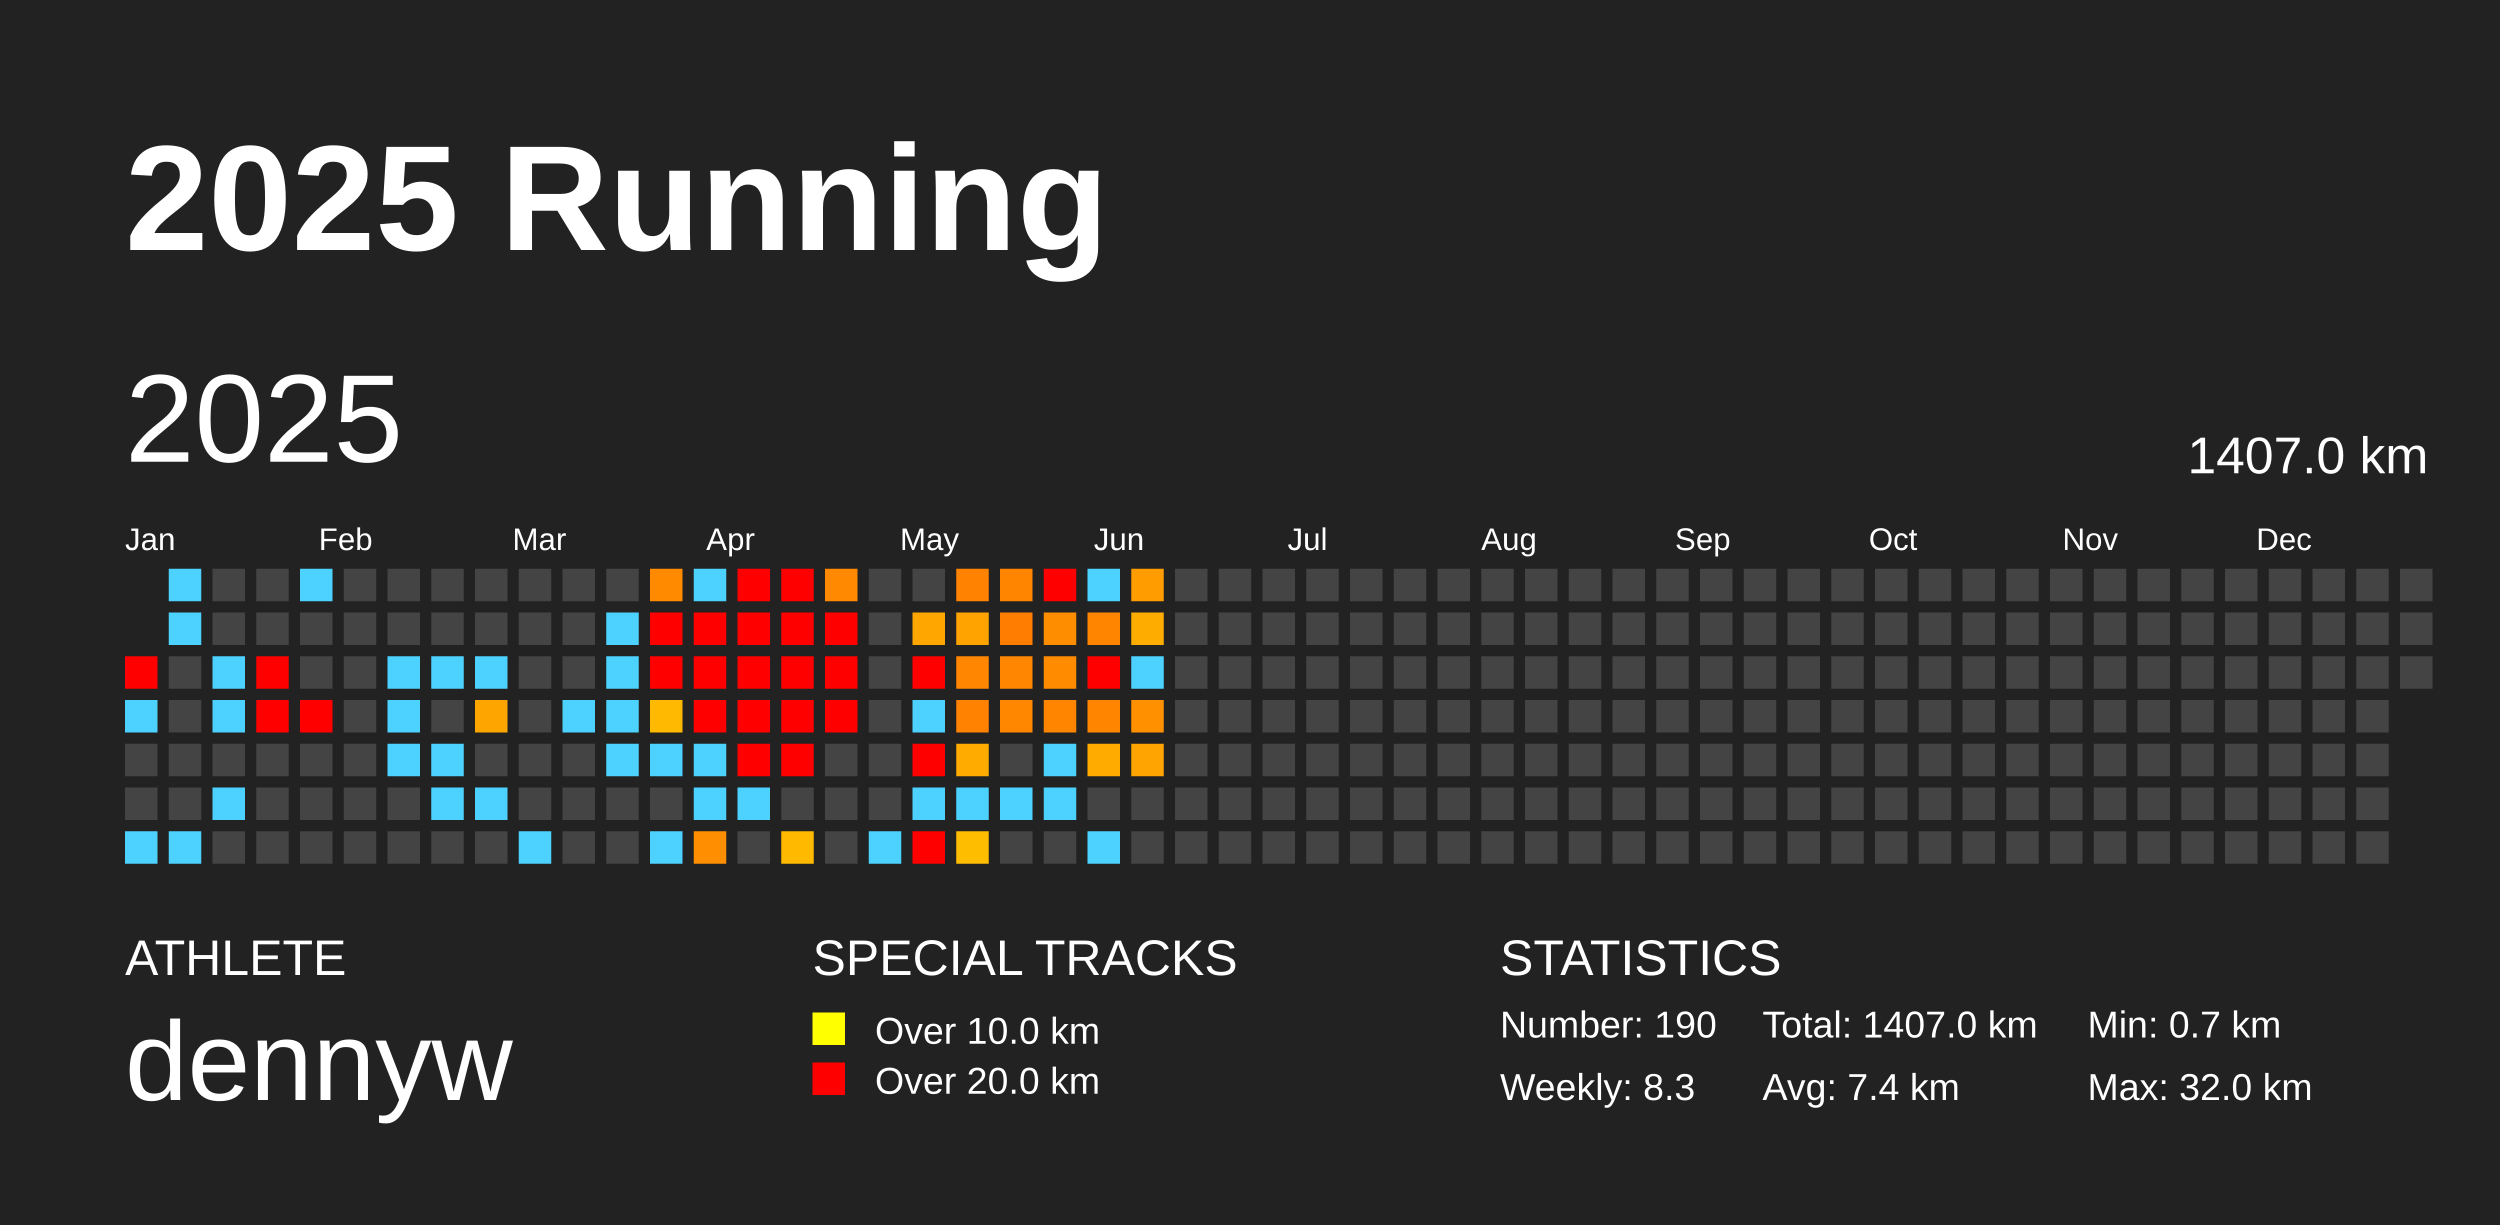
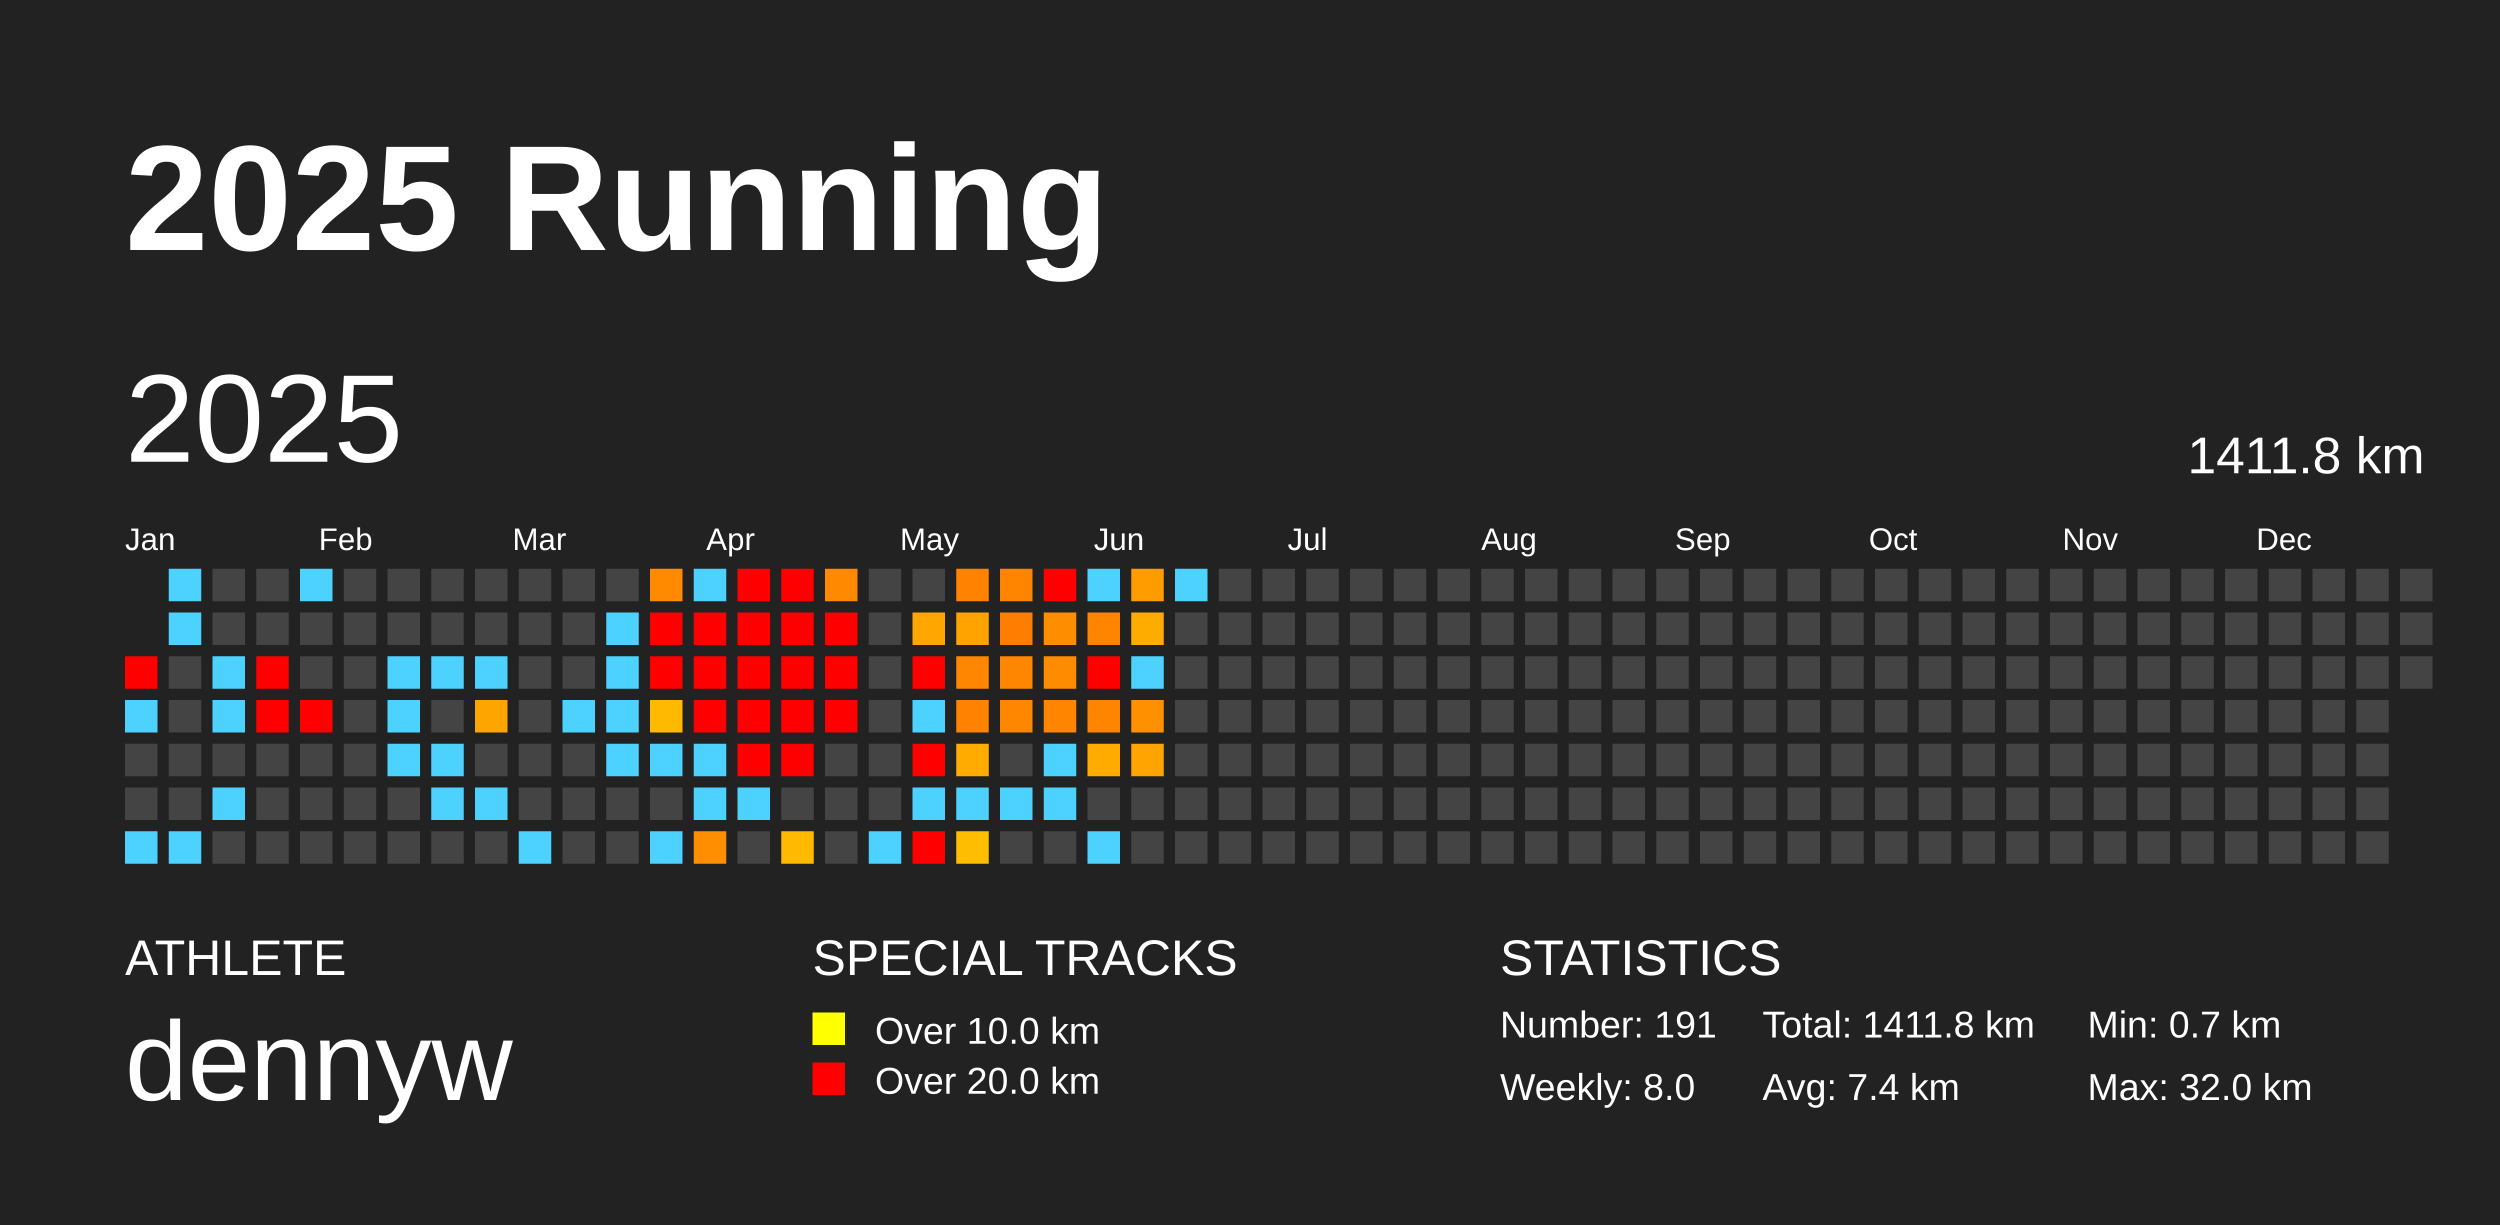
<svg xmlns="http://www.w3.org/2000/svg" baseProfile="full" height="98mm" version="1.1" viewBox="0,0,200,98" width="200mm">
  <defs />
  <rect fill="#222222" height="98" width="200" x="0" y="0" />
  <text fill="#FFFFFF" style="font-size:12px; font-family:Arial; font-weight:bold;" x="10" y="20">2025 Running</text>
  <text fill="#FFFFFF" style="font-size:4px; font-family:Arial" x="10" y="78">ATHLETE</text>
  <text fill="#FFFFFF" style="font-size:9px; font-family:Arial" x="10" y="88">dennyw</text>
  <text fill="#FFFFFF" style="font-size:4px; font-family:Arial" x="65" y="78">SPECIAL TRACKS</text>
  <rect fill="yellow" height="2.6" width="2.6" x="65" y="81" />
  <text fill="#FFFFFF" style="font-size:3px; font-family:Arial" x="70" y="83.5">Over 10.0 km</text>
  <rect fill="red" height="2.6" width="2.6" x="65" y="85" />
  <text fill="#FFFFFF" style="font-size:3px; font-family:Arial" x="70" y="87.5">Over 20.0 km</text>
  <text fill="#FFFFFF" style="font-size:4px; font-family:Arial" x="120" y="78">STATISTICS</text>
-   <text fill="#FFFFFF" style="font-size:3px; font-family:Arial" x="120" y="83">Number: 190</text>
-   <text fill="#FFFFFF" style="font-size:3px; font-family:Arial" x="120" y="88">Weekly: 8.3</text>
-   <text fill="#FFFFFF" style="font-size:3px; font-family:Arial" x="141" y="83">Total: 1407.0 km</text>
+   <text fill="#FFFFFF" style="font-size:3px; font-family:Arial" x="120" y="83">Number: 191</text>
+   <text fill="#FFFFFF" style="font-size:3px; font-family:Arial" x="120" y="88">Weekly: 8.0</text>
+   <text fill="#FFFFFF" style="font-size:3px; font-family:Arial" x="141" y="83">Total: 1411.8 km</text>
  <text fill="#FFFFFF" style="font-size:3px; font-family:Arial" x="141" y="88">Avg: 7.4 km</text>
  <text fill="#FFFFFF" style="font-size:3px; font-family:Arial" x="167" y="83">Min: 0.7 km</text>
  <text fill="#FFFFFF" style="font-size:3px; font-family:Arial" x="167" y="88">Max: 32.0 km</text>
  <text dominant-baseline="hanging" fill="#FFFFFF" style="font-size:10.0px; font-family:Arial;" x="10" y="30">2025</text>
-   <text dominant-baseline="hanging" fill="#FFFFFF" style="font-size:4.125px; font-family:Arial;" x="175" y="35">1407.0 km</text>
+   <text dominant-baseline="hanging" fill="#FFFFFF" style="font-size:4.125px; font-family:Arial;" x="175" y="35">1411.8 km</text>
  <text fill="#FFFFFF" style="font-size:2.5px; font-family:Arial" x="10.0" y="44">Jan</text>
  <text fill="#FFFFFF" style="font-size:2.5px; font-family:Arial" x="25.5" y="44">Feb</text>
  <text fill="#FFFFFF" style="font-size:2.5px; font-family:Arial" x="41.0" y="44">Mar</text>
  <text fill="#FFFFFF" style="font-size:2.5px; font-family:Arial" x="56.5" y="44">Apr</text>
  <text fill="#FFFFFF" style="font-size:2.5px; font-family:Arial" x="72.0" y="44">May</text>
  <text fill="#FFFFFF" style="font-size:2.5px; font-family:Arial" x="87.5" y="44">Jun</text>
  <text fill="#FFFFFF" style="font-size:2.5px; font-family:Arial" x="103.0" y="44">Jul</text>
  <text fill="#FFFFFF" style="font-size:2.5px; font-family:Arial" x="118.5" y="44">Aug</text>
  <text fill="#FFFFFF" style="font-size:2.5px; font-family:Arial" x="134.0" y="44">Sep</text>
  <text fill="#FFFFFF" style="font-size:2.5px; font-family:Arial" x="149.5" y="44">Oct</text>
  <text fill="#FFFFFF" style="font-size:2.5px; font-family:Arial" x="165.0" y="44">Nov</text>
  <text fill="#FFFFFF" style="font-size:2.5px; font-family:Arial" x="180.5" y="44">Dec</text>
  <rect fill="red" height="2.6" width="2.6" x="10.0" y="52.5" />
  <rect fill="#4dd2ff" height="2.6" width="2.6" x="10.0" y="56.0" />
  <rect fill="#444444" height="2.6" width="2.6" x="10.0" y="59.5" />
  <rect fill="#444444" height="2.6" width="2.6" x="10.0" y="63.0" />
  <rect fill="#4dd2ff" height="2.6" width="2.6" x="10.0" y="66.5" />
  <rect fill="#4dd2ff" height="2.6" width="2.6" x="13.5" y="45.5" />
  <rect fill="#4dd2ff" height="2.6" width="2.6" x="13.5" y="49.0" />
  <rect fill="#444444" height="2.6" width="2.6" x="13.5" y="52.5" />
  <rect fill="#444444" height="2.6" width="2.6" x="13.5" y="56.0" />
  <rect fill="#444444" height="2.6" width="2.6" x="13.5" y="59.5" />
  <rect fill="#444444" height="2.6" width="2.6" x="13.5" y="63.0" />
  <rect fill="#4dd2ff" height="2.6" width="2.6" x="13.5" y="66.5" />
  <rect fill="#444444" height="2.6" width="2.6" x="17.0" y="45.5" />
  <rect fill="#444444" height="2.6" width="2.6" x="17.0" y="49.0" />
  <rect fill="#4dd2ff" height="2.6" width="2.6" x="17.0" y="52.5" />
  <rect fill="#4dd2ff" height="2.6" width="2.6" x="17.0" y="56.0" />
  <rect fill="#444444" height="2.6" width="2.6" x="17.0" y="59.5" />
  <rect fill="#4dd2ff" height="2.6" width="2.6" x="17.0" y="63.0" />
  <rect fill="#444444" height="2.6" width="2.6" x="17.0" y="66.5" />
  <rect fill="#444444" height="2.6" width="2.6" x="20.5" y="45.5" />
  <rect fill="#444444" height="2.6" width="2.6" x="20.5" y="49.0" />
  <rect fill="red" height="2.6" width="2.6" x="20.5" y="52.5" />
  <rect fill="red" height="2.6" width="2.6" x="20.5" y="56.0" />
  <rect fill="#444444" height="2.6" width="2.6" x="20.5" y="59.5" />
  <rect fill="#444444" height="2.6" width="2.6" x="20.5" y="63.0" />
  <rect fill="#444444" height="2.6" width="2.6" x="20.5" y="66.5" />
  <rect fill="#4dd2ff" height="2.6" width="2.6" x="24.0" y="45.5" />
  <rect fill="#444444" height="2.6" width="2.6" x="24.0" y="49.0" />
  <rect fill="#444444" height="2.6" width="2.6" x="24.0" y="52.5" />
  <rect fill="red" height="2.6" width="2.6" x="24.0" y="56.0" />
  <rect fill="#444444" height="2.6" width="2.6" x="24.0" y="59.5" />
  <rect fill="#444444" height="2.6" width="2.6" x="24.0" y="63.0" />
  <rect fill="#444444" height="2.6" width="2.6" x="24.0" y="66.5" />
  <rect fill="#444444" height="2.6" width="2.6" x="27.5" y="45.5" />
  <rect fill="#444444" height="2.6" width="2.6" x="27.5" y="49.0" />
  <rect fill="#444444" height="2.6" width="2.6" x="27.5" y="52.5" />
  <rect fill="#444444" height="2.6" width="2.6" x="27.5" y="56.0" />
  <rect fill="#444444" height="2.6" width="2.6" x="27.5" y="59.5" />
  <rect fill="#444444" height="2.6" width="2.6" x="27.5" y="63.0" />
  <rect fill="#444444" height="2.6" width="2.6" x="27.5" y="66.5" />
  <rect fill="#444444" height="2.6" width="2.6" x="31.0" y="45.5" />
  <rect fill="#444444" height="2.6" width="2.6" x="31.0" y="49.0" />
  <rect fill="#4dd2ff" height="2.6" width="2.6" x="31.0" y="52.5" />
  <rect fill="#4dd2ff" height="2.6" width="2.6" x="31.0" y="56.0" />
  <rect fill="#4dd2ff" height="2.6" width="2.6" x="31.0" y="59.5" />
  <rect fill="#444444" height="2.6" width="2.6" x="31.0" y="63.0" />
  <rect fill="#444444" height="2.6" width="2.6" x="31.0" y="66.5" />
  <rect fill="#444444" height="2.6" width="2.6" x="34.5" y="45.5" />
  <rect fill="#444444" height="2.6" width="2.6" x="34.5" y="49.0" />
  <rect fill="#4dd2ff" height="2.6" width="2.6" x="34.5" y="52.5" />
  <rect fill="#444444" height="2.6" width="2.6" x="34.5" y="56.0" />
  <rect fill="#4dd2ff" height="2.6" width="2.6" x="34.5" y="59.5" />
  <rect fill="#4dd2ff" height="2.6" width="2.6" x="34.5" y="63.0" />
  <rect fill="#444444" height="2.6" width="2.6" x="34.5" y="66.5" />
  <rect fill="#444444" height="2.6" width="2.6" x="38.0" y="45.5" />
  <rect fill="#444444" height="2.6" width="2.6" x="38.0" y="49.0" />
  <rect fill="#4dd2ff" height="2.6" width="2.6" x="38.0" y="52.5" />
  <rect fill="#ffa500" height="2.6" width="2.6" x="38.0" y="56.0" />
  <rect fill="#444444" height="2.6" width="2.6" x="38.0" y="59.5" />
  <rect fill="#4dd2ff" height="2.6" width="2.6" x="38.0" y="63.0" />
  <rect fill="#444444" height="2.6" width="2.6" x="38.0" y="66.5" />
  <rect fill="#444444" height="2.6" width="2.6" x="41.5" y="45.5" />
  <rect fill="#444444" height="2.6" width="2.6" x="41.5" y="49.0" />
  <rect fill="#444444" height="2.6" width="2.6" x="41.5" y="52.5" />
  <rect fill="#444444" height="2.6" width="2.6" x="41.5" y="56.0" />
  <rect fill="#444444" height="2.6" width="2.6" x="41.5" y="59.5" />
  <rect fill="#444444" height="2.6" width="2.6" x="41.5" y="63.0" />
  <rect fill="#4dd2ff" height="2.6" width="2.6" x="41.5" y="66.5" />
  <rect fill="#444444" height="2.6" width="2.6" x="45.0" y="45.5" />
  <rect fill="#444444" height="2.6" width="2.6" x="45.0" y="49.0" />
  <rect fill="#444444" height="2.6" width="2.6" x="45.0" y="52.5" />
  <rect fill="#4dd2ff" height="2.6" width="2.6" x="45.0" y="56.0" />
  <rect fill="#444444" height="2.6" width="2.6" x="45.0" y="59.5" />
  <rect fill="#444444" height="2.6" width="2.6" x="45.0" y="63.0" />
  <rect fill="#444444" height="2.6" width="2.6" x="45.0" y="66.5" />
  <rect fill="#444444" height="2.6" width="2.6" x="48.5" y="45.5" />
  <rect fill="#4dd2ff" height="2.6" width="2.6" x="48.5" y="49.0" />
  <rect fill="#4dd2ff" height="2.6" width="2.6" x="48.5" y="52.5" />
  <rect fill="#4dd2ff" height="2.6" width="2.6" x="48.5" y="56.0" />
  <rect fill="#4dd2ff" height="2.6" width="2.6" x="48.5" y="59.5" />
  <rect fill="#444444" height="2.6" width="2.6" x="48.5" y="63.0" />
  <rect fill="#444444" height="2.6" width="2.6" x="48.5" y="66.5" />
  <rect fill="#ff8a00" height="2.6" width="2.6" x="52.0" y="45.5" />
  <rect fill="red" height="2.6" width="2.6" x="52.0" y="49.0" />
  <rect fill="red" height="2.6" width="2.6" x="52.0" y="52.5" />
  <rect fill="#ffb900" height="2.6" width="2.6" x="52.0" y="56.0" />
  <rect fill="#4dd2ff" height="2.6" width="2.6" x="52.0" y="59.5" />
  <rect fill="#444444" height="2.6" width="2.6" x="52.0" y="63.0" />
  <rect fill="#4dd2ff" height="2.6" width="2.6" x="52.0" y="66.5" />
  <rect fill="#4dd2ff" height="2.6" width="2.6" x="55.5" y="45.5" />
  <rect fill="red" height="2.6" width="2.6" x="55.5" y="49.0" />
  <rect fill="red" height="2.6" width="2.6" x="55.5" y="52.5" />
  <rect fill="red" height="2.6" width="2.6" x="55.5" y="56.0" />
  <rect fill="#4dd2ff" height="2.6" width="2.6" x="55.5" y="59.5" />
  <rect fill="#4dd2ff" height="2.6" width="2.6" x="55.5" y="63.0" />
  <rect fill="#ff8f00" height="2.6" width="2.6" x="55.5" y="66.5" />
  <rect fill="red" height="2.6" width="2.6" x="59.0" y="45.5" />
  <rect fill="red" height="2.6" width="2.6" x="59.0" y="49.0" />
  <rect fill="red" height="2.6" width="2.6" x="59.0" y="52.5" />
  <rect fill="red" height="2.6" width="2.6" x="59.0" y="56.0" />
  <rect fill="red" height="2.6" width="2.6" x="59.0" y="59.5" />
  <rect fill="#4dd2ff" height="2.6" width="2.6" x="59.0" y="63.0" />
  <rect fill="#444444" height="2.6" width="2.6" x="59.0" y="66.5" />
  <rect fill="red" height="2.6" width="2.6" x="62.5" y="45.5" />
  <rect fill="red" height="2.6" width="2.6" x="62.5" y="49.0" />
  <rect fill="red" height="2.6" width="2.6" x="62.5" y="52.5" />
  <rect fill="red" height="2.6" width="2.6" x="62.5" y="56.0" />
  <rect fill="red" height="2.6" width="2.6" x="62.5" y="59.5" />
  <rect fill="#444444" height="2.6" width="2.6" x="62.5" y="63.0" />
  <rect fill="#ffba00" height="2.6" width="2.6" x="62.5" y="66.5" />
  <rect fill="#ff8900" height="2.6" width="2.6" x="66.0" y="45.5" />
  <rect fill="red" height="2.6" width="2.6" x="66.0" y="49.0" />
  <rect fill="red" height="2.6" width="2.6" x="66.0" y="52.5" />
  <rect fill="red" height="2.6" width="2.6" x="66.0" y="56.0" />
  <rect fill="#444444" height="2.6" width="2.6" x="66.0" y="59.5" />
  <rect fill="#444444" height="2.6" width="2.6" x="66.0" y="63.0" />
  <rect fill="#444444" height="2.6" width="2.6" x="66.0" y="66.5" />
  <rect fill="#444444" height="2.6" width="2.6" x="69.5" y="45.5" />
  <rect fill="#444444" height="2.6" width="2.6" x="69.5" y="49.0" />
  <rect fill="#444444" height="2.6" width="2.6" x="69.5" y="52.5" />
  <rect fill="#444444" height="2.6" width="2.6" x="69.5" y="56.0" />
  <rect fill="#444444" height="2.6" width="2.6" x="69.5" y="59.5" />
  <rect fill="#444444" height="2.6" width="2.6" x="69.5" y="63.0" />
  <rect fill="#4dd2ff" height="2.6" width="2.6" x="69.5" y="66.5" />
  <rect fill="#444444" height="2.6" width="2.6" x="73.0" y="45.5" />
  <rect fill="#ffa600" height="2.6" width="2.6" x="73.0" y="49.0" />
  <rect fill="red" height="2.6" width="2.6" x="73.0" y="52.5" />
  <rect fill="#4dd2ff" height="2.6" width="2.6" x="73.0" y="56.0" />
  <rect fill="red" height="2.6" width="2.6" x="73.0" y="59.5" />
  <rect fill="#4dd2ff" height="2.6" width="2.6" x="73.0" y="63.0" />
  <rect fill="red" height="2.6" width="2.6" x="73.0" y="66.5" />
  <rect fill="#ff8200" height="2.6" width="2.6" x="76.5" y="45.5" />
  <rect fill="#ffa300" height="2.6" width="2.6" x="76.5" y="49.0" />
  <rect fill="#ff8600" height="2.6" width="2.6" x="76.5" y="52.5" />
  <rect fill="#ff8200" height="2.6" width="2.6" x="76.5" y="56.0" />
  <rect fill="#ffab00" height="2.6" width="2.6" x="76.5" y="59.5" />
  <rect fill="#4dd2ff" height="2.6" width="2.6" x="76.5" y="63.0" />
  <rect fill="#ffbd00" height="2.6" width="2.6" x="76.5" y="66.5" />
  <rect fill="#ff8400" height="2.6" width="2.6" x="80.0" y="45.5" />
  <rect fill="#ff7d00" height="2.6" width="2.6" x="80.0" y="49.0" />
  <rect fill="#ff8600" height="2.6" width="2.6" x="80.0" y="52.5" />
  <rect fill="#ff8700" height="2.6" width="2.6" x="80.0" y="56.0" />
  <rect fill="#444444" height="2.6" width="2.6" x="80.0" y="59.5" />
  <rect fill="#4dd2ff" height="2.6" width="2.6" x="80.0" y="63.0" />
  <rect fill="#444444" height="2.6" width="2.6" x="80.0" y="66.5" />
  <rect fill="red" height="2.6" width="2.6" x="83.5" y="45.5" />
  <rect fill="#ff8d00" height="2.6" width="2.6" x="83.5" y="49.0" />
  <rect fill="#ff8c00" height="2.6" width="2.6" x="83.5" y="52.5" />
  <rect fill="#ff8400" height="2.6" width="2.6" x="83.5" y="56.0" />
  <rect fill="#4dd2ff" height="2.6" width="2.6" x="83.5" y="59.5" />
  <rect fill="#4dd2ff" height="2.6" width="2.6" x="83.5" y="63.0" />
  <rect fill="#444444" height="2.6" width="2.6" x="83.5" y="66.5" />
  <rect fill="#4dd2ff" height="2.6" width="2.6" x="87.0" y="45.5" />
  <rect fill="#ff8400" height="2.6" width="2.6" x="87.0" y="49.0" />
  <rect fill="red" height="2.6" width="2.6" x="87.0" y="52.5" />
  <rect fill="#ff8500" height="2.6" width="2.6" x="87.0" y="56.0" />
  <rect fill="#ffab00" height="2.6" width="2.6" x="87.0" y="59.5" />
  <rect fill="#444444" height="2.6" width="2.6" x="87.0" y="63.0" />
  <rect fill="#4dd2ff" height="2.6" width="2.6" x="87.0" y="66.5" />
  <rect fill="#ff9d00" height="2.6" width="2.6" x="90.5" y="45.5" />
  <rect fill="#ffac00" height="2.6" width="2.6" x="90.5" y="49.0" />
  <rect fill="#4dd2ff" height="2.6" width="2.6" x="90.5" y="52.5" />
  <rect fill="#ff9000" height="2.6" width="2.6" x="90.5" y="56.0" />
  <rect fill="#ffa400" height="2.6" width="2.6" x="90.5" y="59.5" />
  <rect fill="#444444" height="2.6" width="2.6" x="90.5" y="63.0" />
  <rect fill="#444444" height="2.6" width="2.6" x="90.5" y="66.5" />
-   <rect fill="#444444" height="2.6" width="2.6" x="94.0" y="45.5" />
+   <rect fill="#4dd2ff" height="2.6" width="2.6" x="94.0" y="45.5" />
  <rect fill="#444444" height="2.6" width="2.6" x="94.0" y="49.0" />
  <rect fill="#444444" height="2.6" width="2.6" x="94.0" y="52.5" />
  <rect fill="#444444" height="2.6" width="2.6" x="94.0" y="56.0" />
  <rect fill="#444444" height="2.6" width="2.6" x="94.0" y="59.5" />
  <rect fill="#444444" height="2.6" width="2.6" x="94.0" y="63.0" />
  <rect fill="#444444" height="2.6" width="2.6" x="94.0" y="66.5" />
  <rect fill="#444444" height="2.6" width="2.6" x="97.5" y="45.5" />
  <rect fill="#444444" height="2.6" width="2.6" x="97.5" y="49.0" />
  <rect fill="#444444" height="2.6" width="2.6" x="97.5" y="52.5" />
  <rect fill="#444444" height="2.6" width="2.6" x="97.5" y="56.0" />
  <rect fill="#444444" height="2.6" width="2.6" x="97.5" y="59.5" />
  <rect fill="#444444" height="2.6" width="2.6" x="97.5" y="63.0" />
  <rect fill="#444444" height="2.6" width="2.6" x="97.5" y="66.5" />
  <rect fill="#444444" height="2.6" width="2.6" x="101.0" y="45.5" />
  <rect fill="#444444" height="2.6" width="2.6" x="101.0" y="49.0" />
  <rect fill="#444444" height="2.6" width="2.6" x="101.0" y="52.5" />
  <rect fill="#444444" height="2.6" width="2.6" x="101.0" y="56.0" />
  <rect fill="#444444" height="2.6" width="2.6" x="101.0" y="59.5" />
  <rect fill="#444444" height="2.6" width="2.6" x="101.0" y="63.0" />
  <rect fill="#444444" height="2.6" width="2.6" x="101.0" y="66.5" />
  <rect fill="#444444" height="2.6" width="2.6" x="104.5" y="45.5" />
  <rect fill="#444444" height="2.6" width="2.6" x="104.5" y="49.0" />
  <rect fill="#444444" height="2.6" width="2.6" x="104.5" y="52.5" />
  <rect fill="#444444" height="2.6" width="2.6" x="104.5" y="56.0" />
  <rect fill="#444444" height="2.6" width="2.6" x="104.5" y="59.5" />
  <rect fill="#444444" height="2.6" width="2.6" x="104.5" y="63.0" />
  <rect fill="#444444" height="2.6" width="2.6" x="104.5" y="66.5" />
  <rect fill="#444444" height="2.6" width="2.6" x="108.0" y="45.5" />
  <rect fill="#444444" height="2.6" width="2.6" x="108.0" y="49.0" />
  <rect fill="#444444" height="2.6" width="2.6" x="108.0" y="52.5" />
  <rect fill="#444444" height="2.6" width="2.6" x="108.0" y="56.0" />
  <rect fill="#444444" height="2.6" width="2.6" x="108.0" y="59.5" />
  <rect fill="#444444" height="2.6" width="2.6" x="108.0" y="63.0" />
  <rect fill="#444444" height="2.6" width="2.6" x="108.0" y="66.5" />
  <rect fill="#444444" height="2.6" width="2.6" x="111.5" y="45.5" />
  <rect fill="#444444" height="2.6" width="2.6" x="111.5" y="49.0" />
  <rect fill="#444444" height="2.6" width="2.6" x="111.5" y="52.5" />
  <rect fill="#444444" height="2.6" width="2.6" x="111.5" y="56.0" />
  <rect fill="#444444" height="2.6" width="2.6" x="111.5" y="59.5" />
  <rect fill="#444444" height="2.6" width="2.6" x="111.5" y="63.0" />
  <rect fill="#444444" height="2.6" width="2.6" x="111.5" y="66.5" />
  <rect fill="#444444" height="2.6" width="2.6" x="115.0" y="45.5" />
  <rect fill="#444444" height="2.6" width="2.6" x="115.0" y="49.0" />
  <rect fill="#444444" height="2.6" width="2.6" x="115.0" y="52.5" />
  <rect fill="#444444" height="2.6" width="2.6" x="115.0" y="56.0" />
  <rect fill="#444444" height="2.6" width="2.6" x="115.0" y="59.5" />
  <rect fill="#444444" height="2.6" width="2.6" x="115.0" y="63.0" />
  <rect fill="#444444" height="2.6" width="2.6" x="115.0" y="66.5" />
  <rect fill="#444444" height="2.6" width="2.6" x="118.5" y="45.5" />
  <rect fill="#444444" height="2.6" width="2.6" x="118.5" y="49.0" />
  <rect fill="#444444" height="2.6" width="2.6" x="118.5" y="52.5" />
  <rect fill="#444444" height="2.6" width="2.6" x="118.5" y="56.0" />
  <rect fill="#444444" height="2.6" width="2.6" x="118.5" y="59.5" />
  <rect fill="#444444" height="2.6" width="2.6" x="118.5" y="63.0" />
  <rect fill="#444444" height="2.6" width="2.6" x="118.5" y="66.5" />
  <rect fill="#444444" height="2.6" width="2.6" x="122.0" y="45.5" />
  <rect fill="#444444" height="2.6" width="2.6" x="122.0" y="49.0" />
  <rect fill="#444444" height="2.6" width="2.6" x="122.0" y="52.5" />
  <rect fill="#444444" height="2.6" width="2.6" x="122.0" y="56.0" />
  <rect fill="#444444" height="2.6" width="2.6" x="122.0" y="59.5" />
  <rect fill="#444444" height="2.6" width="2.6" x="122.0" y="63.0" />
  <rect fill="#444444" height="2.6" width="2.6" x="122.0" y="66.5" />
  <rect fill="#444444" height="2.6" width="2.6" x="125.5" y="45.5" />
  <rect fill="#444444" height="2.6" width="2.6" x="125.5" y="49.0" />
  <rect fill="#444444" height="2.6" width="2.6" x="125.5" y="52.5" />
  <rect fill="#444444" height="2.6" width="2.6" x="125.5" y="56.0" />
  <rect fill="#444444" height="2.6" width="2.6" x="125.5" y="59.5" />
  <rect fill="#444444" height="2.6" width="2.6" x="125.5" y="63.0" />
  <rect fill="#444444" height="2.6" width="2.6" x="125.5" y="66.5" />
  <rect fill="#444444" height="2.6" width="2.6" x="129.0" y="45.5" />
  <rect fill="#444444" height="2.6" width="2.6" x="129.0" y="49.0" />
  <rect fill="#444444" height="2.6" width="2.6" x="129.0" y="52.5" />
  <rect fill="#444444" height="2.6" width="2.6" x="129.0" y="56.0" />
  <rect fill="#444444" height="2.6" width="2.6" x="129.0" y="59.5" />
  <rect fill="#444444" height="2.6" width="2.6" x="129.0" y="63.0" />
  <rect fill="#444444" height="2.6" width="2.6" x="129.0" y="66.5" />
  <rect fill="#444444" height="2.6" width="2.6" x="132.5" y="45.5" />
  <rect fill="#444444" height="2.6" width="2.6" x="132.5" y="49.0" />
  <rect fill="#444444" height="2.6" width="2.6" x="132.5" y="52.5" />
  <rect fill="#444444" height="2.6" width="2.6" x="132.5" y="56.0" />
  <rect fill="#444444" height="2.6" width="2.6" x="132.5" y="59.5" />
  <rect fill="#444444" height="2.6" width="2.6" x="132.5" y="63.0" />
  <rect fill="#444444" height="2.6" width="2.6" x="132.5" y="66.5" />
  <rect fill="#444444" height="2.6" width="2.6" x="136.0" y="45.5" />
  <rect fill="#444444" height="2.6" width="2.6" x="136.0" y="49.0" />
  <rect fill="#444444" height="2.6" width="2.6" x="136.0" y="52.5" />
  <rect fill="#444444" height="2.6" width="2.6" x="136.0" y="56.0" />
  <rect fill="#444444" height="2.6" width="2.6" x="136.0" y="59.5" />
  <rect fill="#444444" height="2.6" width="2.6" x="136.0" y="63.0" />
  <rect fill="#444444" height="2.6" width="2.6" x="136.0" y="66.5" />
  <rect fill="#444444" height="2.6" width="2.6" x="139.5" y="45.5" />
  <rect fill="#444444" height="2.6" width="2.6" x="139.5" y="49.0" />
  <rect fill="#444444" height="2.6" width="2.6" x="139.5" y="52.5" />
  <rect fill="#444444" height="2.6" width="2.6" x="139.5" y="56.0" />
  <rect fill="#444444" height="2.6" width="2.6" x="139.5" y="59.5" />
  <rect fill="#444444" height="2.6" width="2.6" x="139.5" y="63.0" />
  <rect fill="#444444" height="2.6" width="2.6" x="139.5" y="66.5" />
  <rect fill="#444444" height="2.6" width="2.6" x="143.0" y="45.5" />
  <rect fill="#444444" height="2.6" width="2.6" x="143.0" y="49.0" />
  <rect fill="#444444" height="2.6" width="2.6" x="143.0" y="52.5" />
  <rect fill="#444444" height="2.6" width="2.6" x="143.0" y="56.0" />
  <rect fill="#444444" height="2.6" width="2.6" x="143.0" y="59.5" />
  <rect fill="#444444" height="2.6" width="2.6" x="143.0" y="63.0" />
  <rect fill="#444444" height="2.6" width="2.6" x="143.0" y="66.5" />
  <rect fill="#444444" height="2.6" width="2.6" x="146.5" y="45.5" />
  <rect fill="#444444" height="2.6" width="2.6" x="146.5" y="49.0" />
  <rect fill="#444444" height="2.6" width="2.6" x="146.5" y="52.5" />
  <rect fill="#444444" height="2.6" width="2.6" x="146.5" y="56.0" />
  <rect fill="#444444" height="2.6" width="2.6" x="146.5" y="59.5" />
  <rect fill="#444444" height="2.6" width="2.6" x="146.5" y="63.0" />
  <rect fill="#444444" height="2.6" width="2.6" x="146.5" y="66.5" />
  <rect fill="#444444" height="2.6" width="2.6" x="150.0" y="45.5" />
  <rect fill="#444444" height="2.6" width="2.6" x="150.0" y="49.0" />
  <rect fill="#444444" height="2.6" width="2.6" x="150.0" y="52.5" />
  <rect fill="#444444" height="2.6" width="2.6" x="150.0" y="56.0" />
  <rect fill="#444444" height="2.6" width="2.6" x="150.0" y="59.5" />
  <rect fill="#444444" height="2.6" width="2.6" x="150.0" y="63.0" />
  <rect fill="#444444" height="2.6" width="2.6" x="150.0" y="66.5" />
  <rect fill="#444444" height="2.6" width="2.6" x="153.5" y="45.5" />
  <rect fill="#444444" height="2.6" width="2.6" x="153.5" y="49.0" />
  <rect fill="#444444" height="2.6" width="2.6" x="153.5" y="52.5" />
  <rect fill="#444444" height="2.6" width="2.6" x="153.5" y="56.0" />
  <rect fill="#444444" height="2.6" width="2.6" x="153.5" y="59.5" />
  <rect fill="#444444" height="2.6" width="2.6" x="153.5" y="63.0" />
  <rect fill="#444444" height="2.6" width="2.6" x="153.5" y="66.5" />
  <rect fill="#444444" height="2.6" width="2.6" x="157.0" y="45.5" />
  <rect fill="#444444" height="2.6" width="2.6" x="157.0" y="49.0" />
  <rect fill="#444444" height="2.6" width="2.6" x="157.0" y="52.5" />
  <rect fill="#444444" height="2.6" width="2.6" x="157.0" y="56.0" />
  <rect fill="#444444" height="2.6" width="2.6" x="157.0" y="59.5" />
  <rect fill="#444444" height="2.6" width="2.6" x="157.0" y="63.0" />
  <rect fill="#444444" height="2.6" width="2.6" x="157.0" y="66.5" />
  <rect fill="#444444" height="2.6" width="2.6" x="160.5" y="45.5" />
  <rect fill="#444444" height="2.6" width="2.6" x="160.5" y="49.0" />
  <rect fill="#444444" height="2.6" width="2.6" x="160.5" y="52.5" />
  <rect fill="#444444" height="2.6" width="2.6" x="160.5" y="56.0" />
  <rect fill="#444444" height="2.6" width="2.6" x="160.5" y="59.5" />
  <rect fill="#444444" height="2.6" width="2.6" x="160.5" y="63.0" />
  <rect fill="#444444" height="2.6" width="2.6" x="160.5" y="66.5" />
  <rect fill="#444444" height="2.6" width="2.6" x="164.0" y="45.5" />
  <rect fill="#444444" height="2.6" width="2.6" x="164.0" y="49.0" />
  <rect fill="#444444" height="2.6" width="2.6" x="164.0" y="52.5" />
  <rect fill="#444444" height="2.6" width="2.6" x="164.0" y="56.0" />
  <rect fill="#444444" height="2.6" width="2.6" x="164.0" y="59.5" />
  <rect fill="#444444" height="2.6" width="2.6" x="164.0" y="63.0" />
  <rect fill="#444444" height="2.6" width="2.6" x="164.0" y="66.5" />
  <rect fill="#444444" height="2.6" width="2.6" x="167.5" y="45.5" />
  <rect fill="#444444" height="2.6" width="2.6" x="167.5" y="49.0" />
  <rect fill="#444444" height="2.6" width="2.6" x="167.5" y="52.5" />
  <rect fill="#444444" height="2.6" width="2.6" x="167.5" y="56.0" />
  <rect fill="#444444" height="2.6" width="2.6" x="167.5" y="59.5" />
  <rect fill="#444444" height="2.6" width="2.6" x="167.5" y="63.0" />
  <rect fill="#444444" height="2.6" width="2.6" x="167.5" y="66.5" />
  <rect fill="#444444" height="2.6" width="2.6" x="171.0" y="45.5" />
  <rect fill="#444444" height="2.6" width="2.6" x="171.0" y="49.0" />
  <rect fill="#444444" height="2.6" width="2.6" x="171.0" y="52.5" />
  <rect fill="#444444" height="2.6" width="2.6" x="171.0" y="56.0" />
  <rect fill="#444444" height="2.6" width="2.6" x="171.0" y="59.5" />
  <rect fill="#444444" height="2.6" width="2.6" x="171.0" y="63.0" />
  <rect fill="#444444" height="2.6" width="2.6" x="171.0" y="66.5" />
  <rect fill="#444444" height="2.6" width="2.6" x="174.5" y="45.5" />
  <rect fill="#444444" height="2.6" width="2.6" x="174.5" y="49.0" />
  <rect fill="#444444" height="2.6" width="2.6" x="174.5" y="52.5" />
  <rect fill="#444444" height="2.6" width="2.6" x="174.5" y="56.0" />
  <rect fill="#444444" height="2.6" width="2.6" x="174.5" y="59.5" />
  <rect fill="#444444" height="2.6" width="2.6" x="174.5" y="63.0" />
  <rect fill="#444444" height="2.6" width="2.6" x="174.5" y="66.5" />
  <rect fill="#444444" height="2.6" width="2.6" x="178.0" y="45.5" />
  <rect fill="#444444" height="2.6" width="2.6" x="178.0" y="49.0" />
  <rect fill="#444444" height="2.6" width="2.6" x="178.0" y="52.5" />
  <rect fill="#444444" height="2.6" width="2.6" x="178.0" y="56.0" />
  <rect fill="#444444" height="2.6" width="2.6" x="178.0" y="59.5" />
  <rect fill="#444444" height="2.6" width="2.6" x="178.0" y="63.0" />
  <rect fill="#444444" height="2.6" width="2.6" x="178.0" y="66.5" />
  <rect fill="#444444" height="2.6" width="2.6" x="181.5" y="45.5" />
  <rect fill="#444444" height="2.6" width="2.6" x="181.5" y="49.0" />
  <rect fill="#444444" height="2.6" width="2.6" x="181.5" y="52.5" />
  <rect fill="#444444" height="2.6" width="2.6" x="181.5" y="56.0" />
  <rect fill="#444444" height="2.6" width="2.6" x="181.5" y="59.5" />
  <rect fill="#444444" height="2.6" width="2.6" x="181.5" y="63.0" />
  <rect fill="#444444" height="2.6" width="2.6" x="181.5" y="66.5" />
  <rect fill="#444444" height="2.6" width="2.6" x="185.0" y="45.5" />
  <rect fill="#444444" height="2.6" width="2.6" x="185.0" y="49.0" />
  <rect fill="#444444" height="2.6" width="2.6" x="185.0" y="52.5" />
  <rect fill="#444444" height="2.6" width="2.6" x="185.0" y="56.0" />
  <rect fill="#444444" height="2.6" width="2.6" x="185.0" y="59.5" />
  <rect fill="#444444" height="2.6" width="2.6" x="185.0" y="63.0" />
  <rect fill="#444444" height="2.6" width="2.6" x="185.0" y="66.5" />
  <rect fill="#444444" height="2.6" width="2.6" x="188.5" y="45.5" />
  <rect fill="#444444" height="2.6" width="2.6" x="188.5" y="49.0" />
  <rect fill="#444444" height="2.6" width="2.6" x="188.5" y="52.5" />
  <rect fill="#444444" height="2.6" width="2.6" x="188.5" y="56.0" />
  <rect fill="#444444" height="2.6" width="2.6" x="188.5" y="59.5" />
  <rect fill="#444444" height="2.6" width="2.6" x="188.5" y="63.0" />
  <rect fill="#444444" height="2.6" width="2.6" x="188.5" y="66.5" />
  <rect fill="#444444" height="2.6" width="2.6" x="192.0" y="45.5" />
  <rect fill="#444444" height="2.6" width="2.6" x="192.0" y="49.0" />
  <rect fill="#444444" height="2.6" width="2.6" x="192.0" y="52.5" />
</svg>
